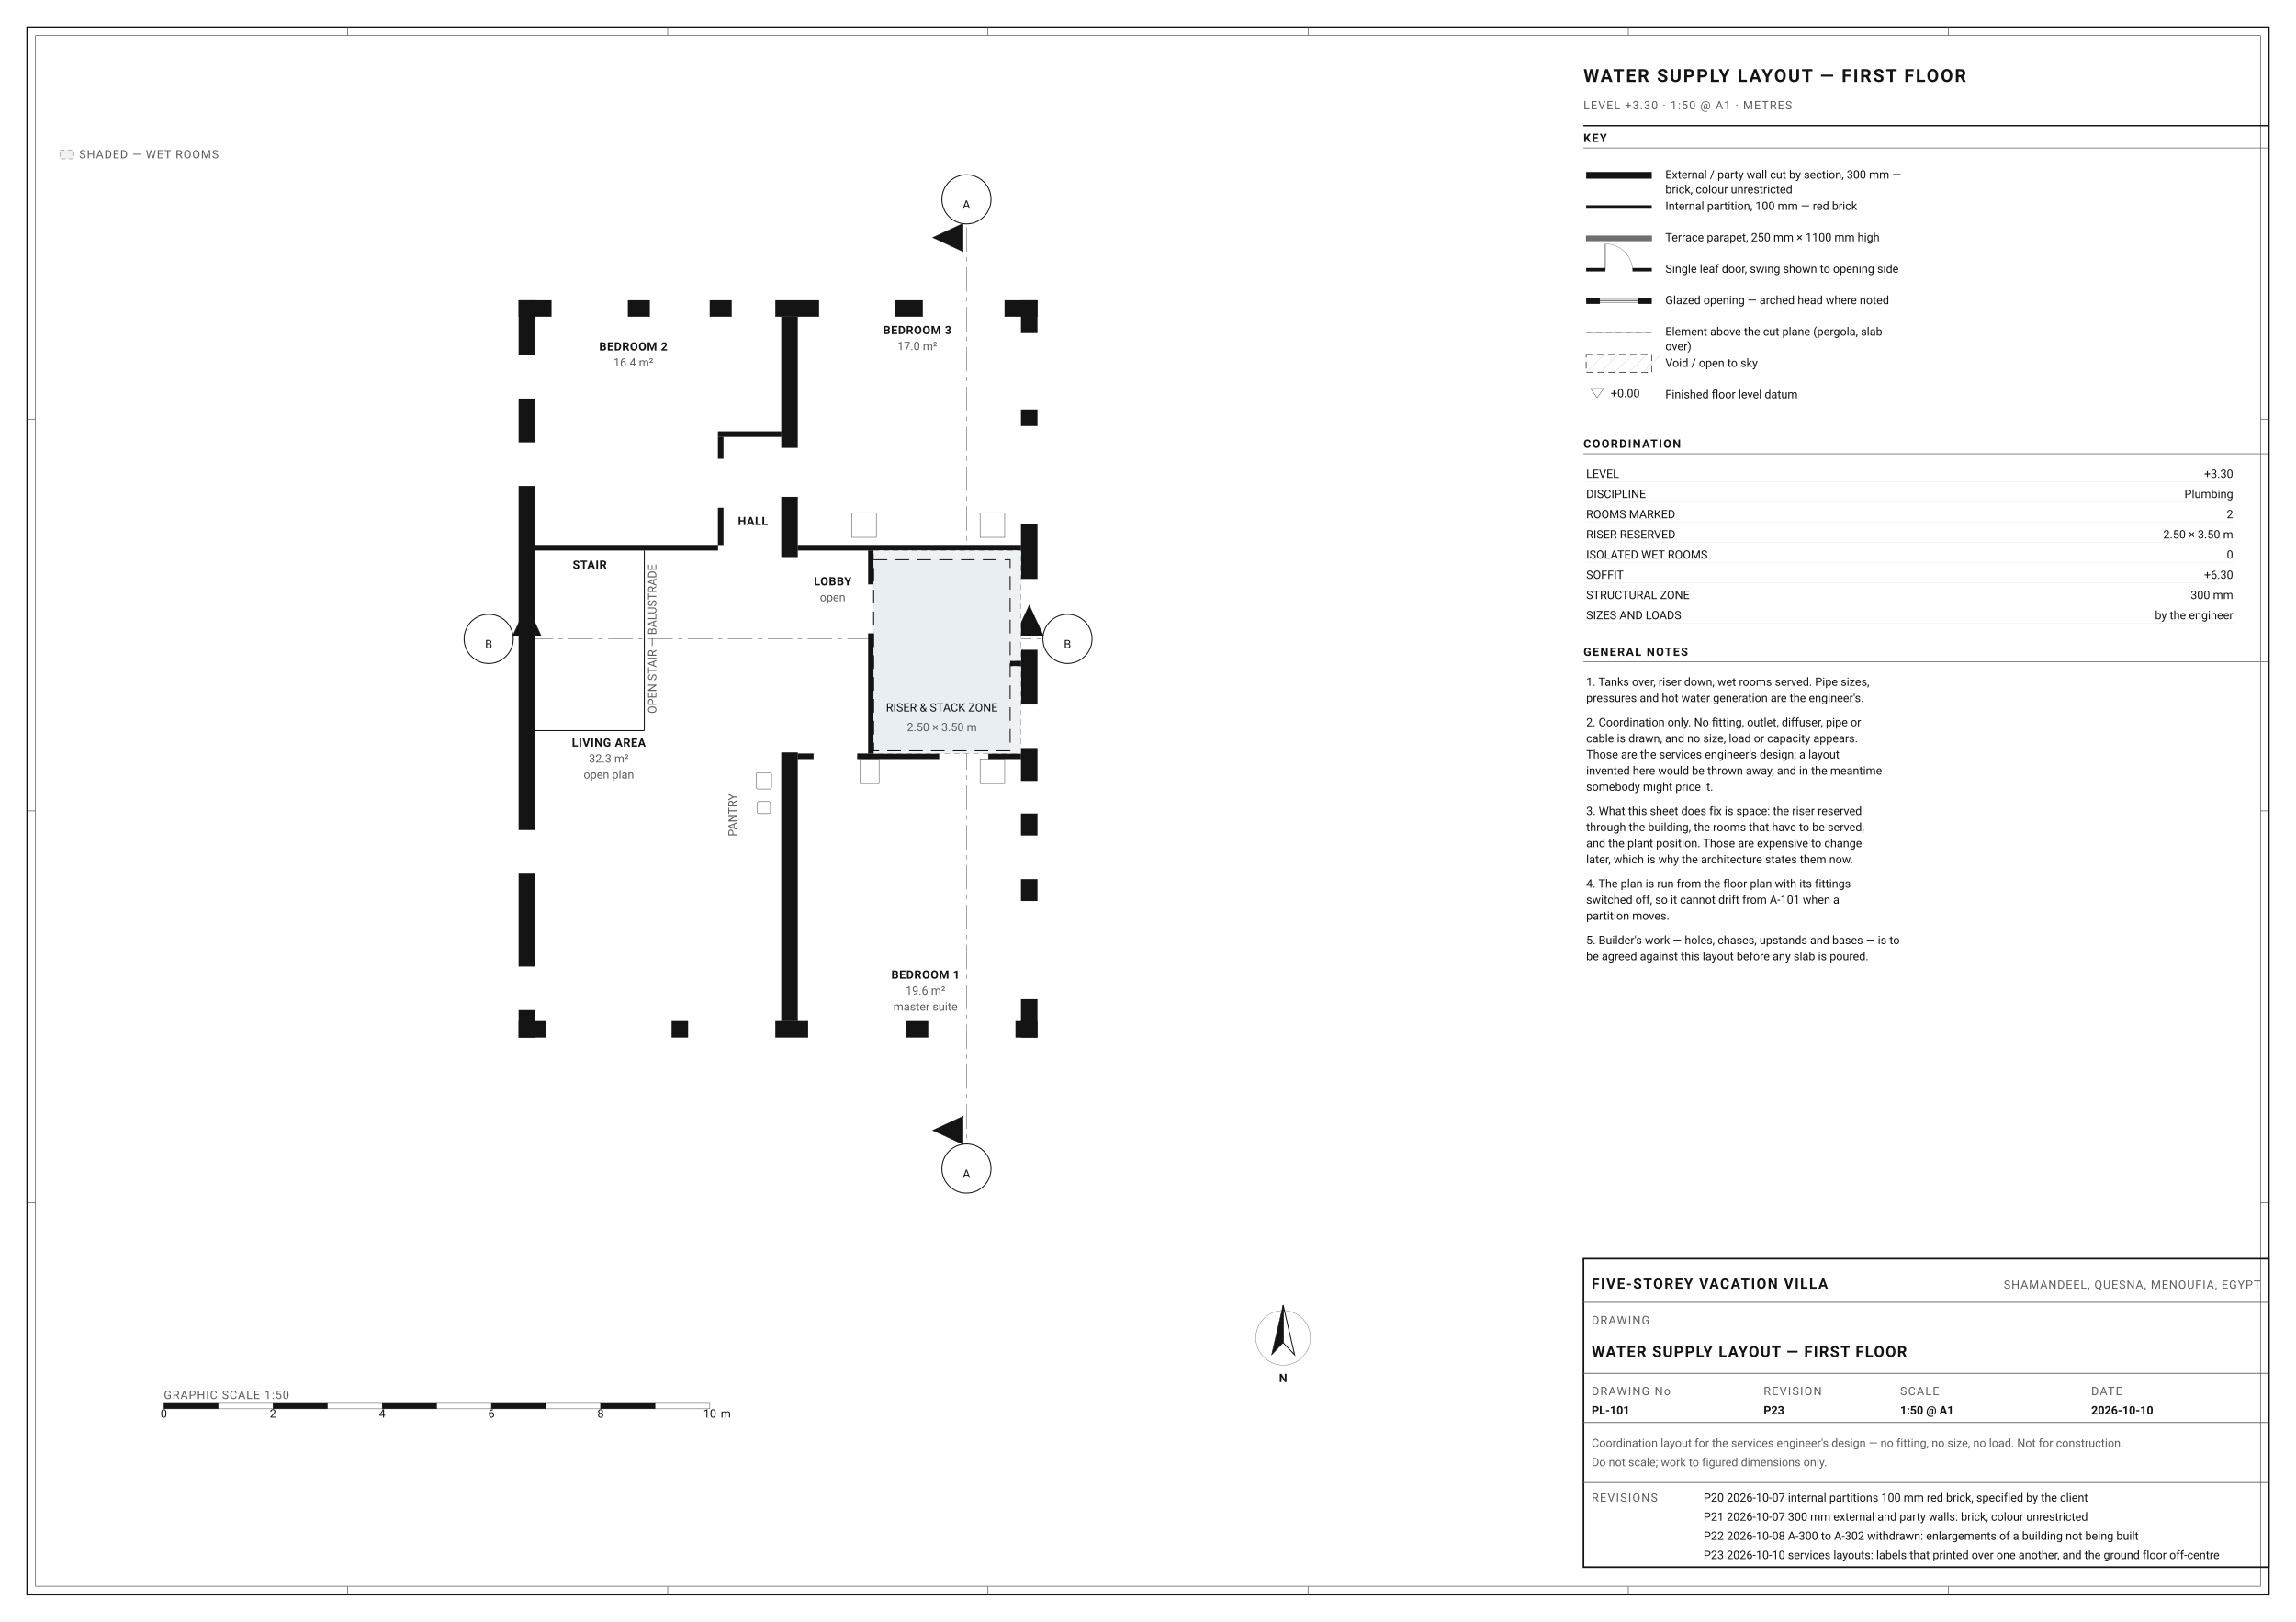
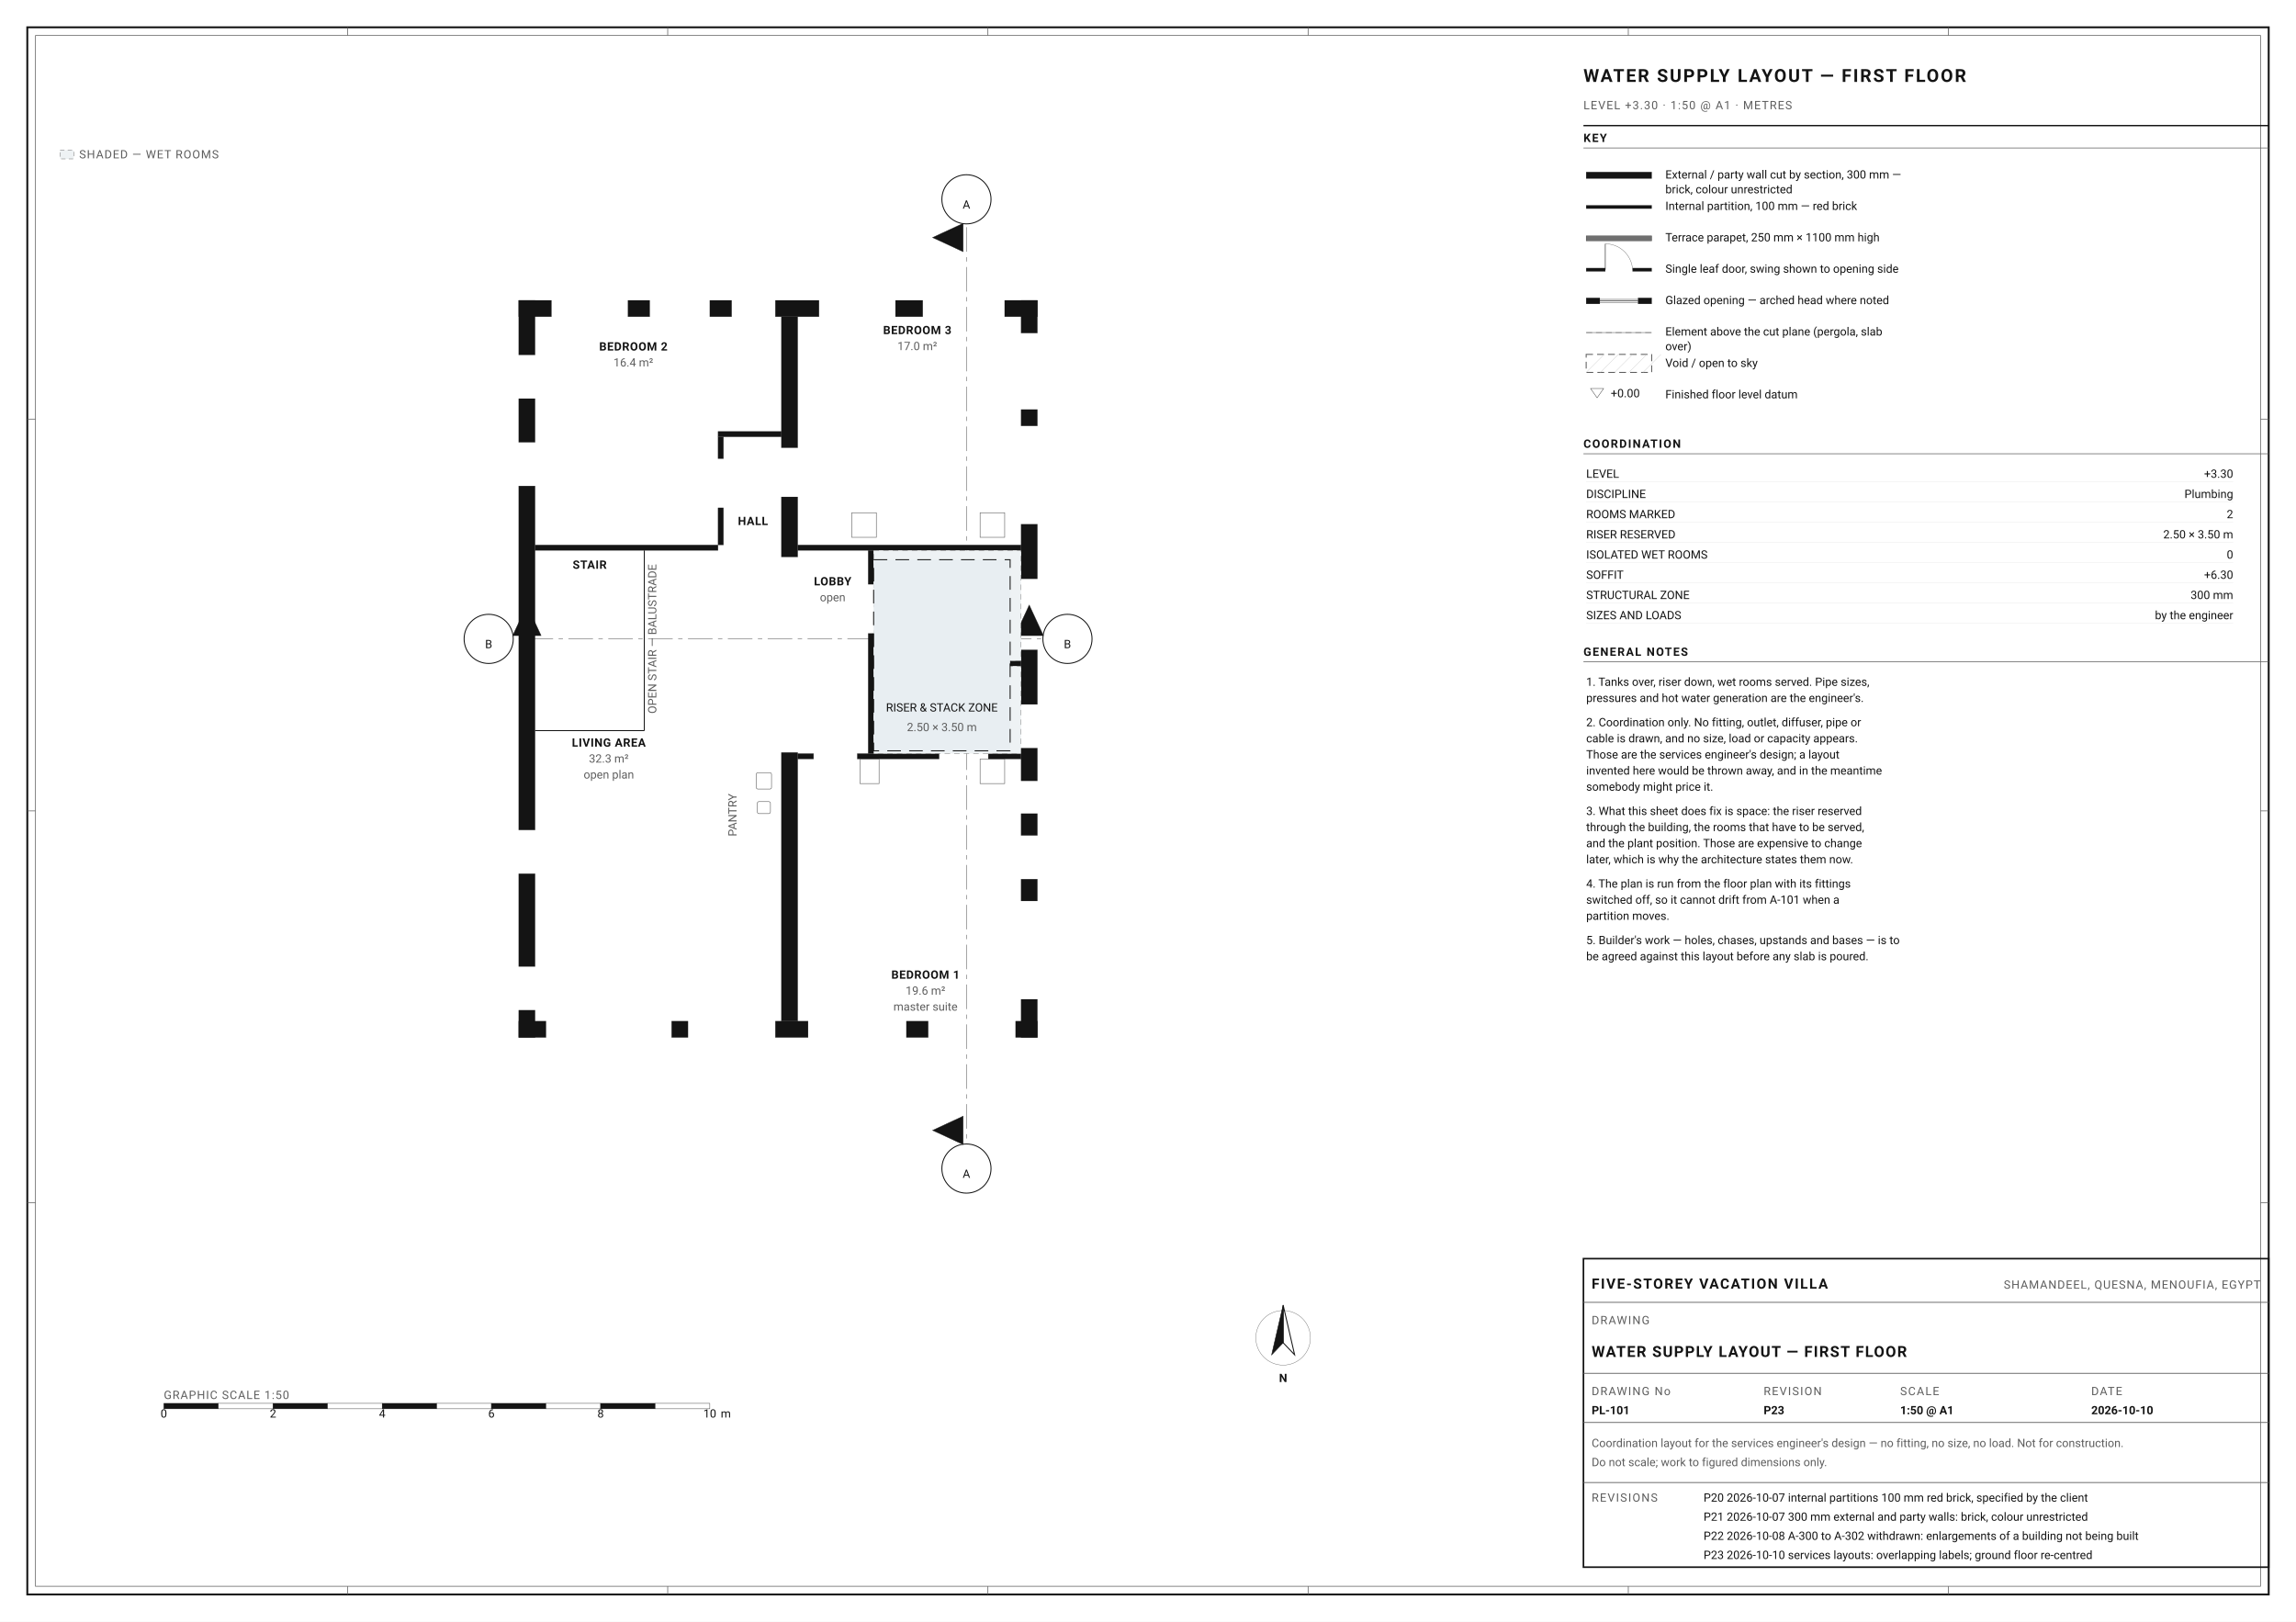
<svg xmlns="http://www.w3.org/2000/svg" width="841.0mm" height="594.0mm" viewBox="0 0 841.0 594.0">
  <rect width="841.0" height="594.0" fill="#ffffff" />
  <rect x="10.000" y="10.000" width="821.000" height="574.000" fill="none" stroke="#141414" stroke-width="0.7" />
  <rect x="13.000" y="13.000" width="815.000" height="568.000" fill="none" stroke="#5d5d5d" stroke-width="0.25" />
  <line x1="127.286" y1="10.000" x2="127.286" y2="13.000" stroke="#5d5d5d" stroke-width="0.25" stroke-linecap="butt" />
  <line x1="127.286" y1="581.000" x2="127.286" y2="584.000" stroke="#5d5d5d" stroke-width="0.25" stroke-linecap="butt" />
  <line x1="244.571" y1="10.000" x2="244.571" y2="13.000" stroke="#5d5d5d" stroke-width="0.25" stroke-linecap="butt" />
  <line x1="244.571" y1="581.000" x2="244.571" y2="584.000" stroke="#5d5d5d" stroke-width="0.25" stroke-linecap="butt" />
  <line x1="361.857" y1="10.000" x2="361.857" y2="13.000" stroke="#5d5d5d" stroke-width="0.25" stroke-linecap="butt" />
  <line x1="361.857" y1="581.000" x2="361.857" y2="584.000" stroke="#5d5d5d" stroke-width="0.25" stroke-linecap="butt" />
  <line x1="479.143" y1="10.000" x2="479.143" y2="13.000" stroke="#5d5d5d" stroke-width="0.25" stroke-linecap="butt" />
  <line x1="479.143" y1="581.000" x2="479.143" y2="584.000" stroke="#5d5d5d" stroke-width="0.25" stroke-linecap="butt" />
  <line x1="596.429" y1="10.000" x2="596.429" y2="13.000" stroke="#5d5d5d" stroke-width="0.25" stroke-linecap="butt" />
  <line x1="596.429" y1="581.000" x2="596.429" y2="584.000" stroke="#5d5d5d" stroke-width="0.25" stroke-linecap="butt" />
  <line x1="713.714" y1="10.000" x2="713.714" y2="13.000" stroke="#5d5d5d" stroke-width="0.25" stroke-linecap="butt" />
  <line x1="713.714" y1="581.000" x2="713.714" y2="584.000" stroke="#5d5d5d" stroke-width="0.25" stroke-linecap="butt" />
  <line x1="10.000" y1="153.500" x2="13.000" y2="153.500" stroke="#5d5d5d" stroke-width="0.25" stroke-linecap="butt" />
  <line x1="828.000" y1="153.500" x2="831.000" y2="153.500" stroke="#5d5d5d" stroke-width="0.25" stroke-linecap="butt" />
  <line x1="10.000" y1="297.000" x2="13.000" y2="297.000" stroke="#5d5d5d" stroke-width="0.25" stroke-linecap="butt" />
  <line x1="828.000" y1="297.000" x2="831.000" y2="297.000" stroke="#5d5d5d" stroke-width="0.25" stroke-linecap="butt" />
  <line x1="10.000" y1="440.500" x2="13.000" y2="440.500" stroke="#5d5d5d" stroke-width="0.25" stroke-linecap="butt" />
  <line x1="828.000" y1="440.500" x2="831.000" y2="440.500" stroke="#5d5d5d" stroke-width="0.25" stroke-linecap="butt" />
  <rect x="190.000" y="374.000" width="10.000" height="6.000" fill="#141414" stroke="#141414" stroke-width="0.05" />
  <rect x="246.000" y="374.000" width="6.000" height="6.000" fill="#141414" stroke="#141414" stroke-width="0.05" />
  <rect x="284.000" y="374.000" width="12.000" height="6.000" fill="#141414" stroke="#141414" stroke-width="0.05" />
  <rect x="332.000" y="374.000" width="8.000" height="6.000" fill="#141414" stroke="#141414" stroke-width="0.05" />
  <rect x="372.000" y="374.000" width="8.000" height="6.000" fill="#141414" stroke="#141414" stroke-width="0.05" />
  <rect x="190.000" y="370.000" width="6.000" height="10.000" fill="#141414" stroke="#141414" stroke-width="0.05" />
  <rect x="190.000" y="320.000" width="6.000" height="34.000" fill="#141414" stroke="#141414" stroke-width="0.05" />
  <rect x="190.000" y="178.000" width="6.000" height="126.000" fill="#141414" stroke="#141414" stroke-width="0.05" />
  <rect x="190.000" y="146.000" width="6.000" height="16.000" fill="#141414" stroke="#141414" stroke-width="0.05" />
  <rect x="190.000" y="110.000" width="6.000" height="20.000" fill="#141414" stroke="#141414" stroke-width="0.05" />
  <rect x="190.000" y="110.000" width="12.000" height="6.000" fill="#141414" stroke="#141414" stroke-width="0.05" />
  <rect x="230.000" y="110.000" width="8.000" height="6.000" fill="#141414" stroke="#141414" stroke-width="0.05" />
  <rect x="260.000" y="110.000" width="8.000" height="6.000" fill="#141414" stroke="#141414" stroke-width="0.05" />
  <rect x="284.000" y="110.000" width="16.000" height="6.000" fill="#141414" stroke="#141414" stroke-width="0.05" />
  <rect x="328.000" y="110.000" width="10.000" height="6.000" fill="#141414" stroke="#141414" stroke-width="0.05" />
  <rect x="368.000" y="110.000" width="12.000" height="6.000" fill="#141414" stroke="#141414" stroke-width="0.05" />
  <rect x="374.000" y="366.000" width="6.000" height="14.000" fill="#141414" stroke="#141414" stroke-width="0.05" />
  <rect x="374.000" y="322.000" width="6.000" height="8.000" fill="#141414" stroke="#141414" stroke-width="0.05" />
  <rect x="374.000" y="298.000" width="6.000" height="8.000" fill="#141414" stroke="#141414" stroke-width="0.05" />
  <rect x="374.000" y="274.000" width="6.000" height="12.000" fill="#141414" stroke="#141414" stroke-width="0.05" />
  <rect x="374.000" y="238.000" width="6.000" height="20.000" fill="#141414" stroke="#141414" stroke-width="0.05" />
  <rect x="374.000" y="192.000" width="6.000" height="20.000" fill="#141414" stroke="#141414" stroke-width="0.05" />
  <rect x="374.000" y="150.000" width="6.000" height="6.000" fill="#141414" stroke="#141414" stroke-width="0.05" />
  <rect x="374.000" y="110.000" width="6.000" height="12.000" fill="#141414" stroke="#141414" stroke-width="0.05" />
  <rect x="286.200" y="275.600" width="6.000" height="98.400" fill="#141414" stroke="#141414" stroke-width="0.05" />
  <rect x="286.200" y="182.000" width="6.000" height="22.000" fill="#141414" stroke="#141414" stroke-width="0.05" />
  <rect x="286.200" y="116.000" width="6.000" height="48.000" fill="#141414" stroke="#141414" stroke-width="0.05" />
  <rect x="292.200" y="276.000" width="5.800" height="2.000" fill="#141414" stroke="#141414" stroke-width="0.05" />
  <rect x="314.000" y="276.000" width="30.000" height="2.000" fill="#141414" stroke="#141414" stroke-width="0.05" />
  <rect x="362.000" y="276.000" width="12.000" height="2.000" fill="#141414" stroke="#141414" stroke-width="0.05" />
  <rect x="318.000" y="232.000" width="2.000" height="44.000" fill="#141414" stroke="#141414" stroke-width="0.05" />
  <rect x="318.000" y="201.600" width="2.000" height="12.400" fill="#141414" stroke="#141414" stroke-width="0.05" />
  <rect x="320.000" y="242.000" width="54.000" height="2.000" fill="#141414" stroke="#141414" stroke-width="0.05" />
  <rect x="292.200" y="199.600" width="81.800" height="2.000" fill="#141414" stroke="#141414" stroke-width="0.05" />
  <rect x="196.000" y="199.600" width="67.000" height="2.000" fill="#141414" stroke="#141414" stroke-width="0.05" />
  <rect x="263.000" y="186.000" width="2.000" height="13.600" fill="#141414" stroke="#141414" stroke-width="0.05" />
  <rect x="263.000" y="160.000" width="2.000" height="8.000" fill="#141414" stroke="#141414" stroke-width="0.05" />
  <rect x="263.000" y="158.000" width="23.200" height="2.000" fill="#141414" stroke="#141414" stroke-width="0.05" />
  <line x1="196.000" y1="267.600" x2="236.000" y2="267.600" stroke="#141414" stroke-width="0.35" stroke-linecap="butt" />
  <line x1="236.000" y1="267.600" x2="236.000" y2="201.600" stroke="#141414" stroke-width="0.35" stroke-linecap="butt" />
  <text x="240.400" y="234.000" font-family="ui-sans-serif,-apple-system,'Segoe UI',Roboto,'Helvetica Neue',Arial,sans-serif" font-size="4.233" fill="#5d5d5d" text-anchor="middle" font-weight="400" letter-spacing="0.0" style="" transform="rotate(-90 240.400 234.000)">OPEN STAIR — BALUSTRADE</text>
  <rect x="277.400" y="293.600" width="4.800" height="4.400" fill="none" stroke="#5d5d5d" stroke-width="0.2" rx="0.6" />
  <rect x="277.000" y="283.000" width="5.600" height="6.000" fill="none" stroke="#5d5d5d" stroke-width="0.2" rx="0.6" />
  <text x="269.800" y="298.500" font-family="ui-sans-serif,-apple-system,'Segoe UI',Roboto,'Helvetica Neue',Arial,sans-serif" font-size="4.233" fill="#5d5d5d" text-anchor="middle" font-weight="400" letter-spacing="0.0" style="" transform="rotate(-90 269.800 298.500)">PANTRY</text>
  <rect x="315.000" y="278.000" width="7.000" height="9.000" fill="none" stroke="#5d5d5d" stroke-width="0.2" />
  <rect x="359.000" y="278.000" width="9.000" height="9.000" fill="none" stroke="#5d5d5d" stroke-width="0.2" />
  <rect x="312.000" y="187.800" width="9.000" height="9.000" fill="none" stroke="#5d5d5d" stroke-width="0.2" />
  <rect x="359.000" y="187.800" width="9.000" height="9.000" fill="none" stroke="#5d5d5d" stroke-width="0.2" />
  <text x="223.000" y="273.470" font-family="ui-sans-serif,-apple-system,'Segoe UI',Roboto,'Helvetica Neue',Arial,sans-serif" font-size="4.233" fill="#141414" text-anchor="middle" font-weight="700" letter-spacing="0.18" style="">LIVING AREA</text>
  <text x="223.000" y="279.312" font-family="ui-sans-serif,-apple-system,'Segoe UI',Roboto,'Helvetica Neue',Arial,sans-serif" font-size="4.233" fill="#5d5d5d" text-anchor="middle" font-weight="400" letter-spacing="0.0" style="">32.3 m²</text>
  <text x="223.000" y="285.154" font-family="ui-sans-serif,-apple-system,'Segoe UI',Roboto,'Helvetica Neue',Arial,sans-serif" font-size="4.233" fill="#5d5d5d" text-anchor="middle" font-weight="400" letter-spacing="0.0" style="">open plan</text>
  <text x="216.000" y="208.312" font-family="ui-sans-serif,-apple-system,'Segoe UI',Roboto,'Helvetica Neue',Arial,sans-serif" font-size="4.233" fill="#141414" text-anchor="middle" font-weight="700" letter-spacing="0.18" style="">STAIR</text>
  <text x="339.000" y="358.470" font-family="ui-sans-serif,-apple-system,'Segoe UI',Roboto,'Helvetica Neue',Arial,sans-serif" font-size="4.233" fill="#141414" text-anchor="middle" font-weight="700" letter-spacing="0.18" style="">BEDROOM 1</text>
  <text x="339.000" y="364.312" font-family="ui-sans-serif,-apple-system,'Segoe UI',Roboto,'Helvetica Neue',Arial,sans-serif" font-size="4.233" fill="#5d5d5d" text-anchor="middle" font-weight="400" letter-spacing="0.0" style="">19.6 m²</text>
  <text x="339.000" y="370.154" font-family="ui-sans-serif,-apple-system,'Segoe UI',Roboto,'Helvetica Neue',Arial,sans-serif" font-size="4.233" fill="#5d5d5d" text-anchor="middle" font-weight="400" letter-spacing="0.0" style="">master suite</text>
  <text x="332.000" y="273.712" font-family="ui-sans-serif,-apple-system,'Segoe UI',Roboto,'Helvetica Neue',Arial,sans-serif" font-size="4.233" fill="#141414" text-anchor="middle" font-weight="700" letter-spacing="0.18" style="">ENSUITE 1</text>
  <text x="305.000" y="214.391" font-family="ui-sans-serif,-apple-system,'Segoe UI',Roboto,'Helvetica Neue',Arial,sans-serif" font-size="4.233" fill="#141414" text-anchor="middle" font-weight="700" letter-spacing="0.18" style="">LOBBY</text>
  <text x="305.000" y="220.233" font-family="ui-sans-serif,-apple-system,'Segoe UI',Roboto,'Helvetica Neue',Arial,sans-serif" font-size="4.233" fill="#5d5d5d" text-anchor="middle" font-weight="400" letter-spacing="0.0" style="">open</text>
  <text x="341.000" y="237.312" font-family="ui-sans-serif,-apple-system,'Segoe UI',Roboto,'Helvetica Neue',Arial,sans-serif" font-size="4.233" fill="#141414" text-anchor="middle" font-weight="700" letter-spacing="0.18" style="">SHARED BATH</text>
  <text x="232.000" y="128.391" font-family="ui-sans-serif,-apple-system,'Segoe UI',Roboto,'Helvetica Neue',Arial,sans-serif" font-size="4.233" fill="#141414" text-anchor="middle" font-weight="700" letter-spacing="0.18" style="">BEDROOM 2</text>
  <text x="232.000" y="134.233" font-family="ui-sans-serif,-apple-system,'Segoe UI',Roboto,'Helvetica Neue',Arial,sans-serif" font-size="4.233" fill="#5d5d5d" text-anchor="middle" font-weight="400" letter-spacing="0.0" style="">16.4 m²</text>
  <text x="275.800" y="192.312" font-family="ui-sans-serif,-apple-system,'Segoe UI',Roboto,'Helvetica Neue',Arial,sans-serif" font-size="4.233" fill="#141414" text-anchor="middle" font-weight="700" letter-spacing="0.18" style="">HALL</text>
  <text x="336.000" y="122.391" font-family="ui-sans-serif,-apple-system,'Segoe UI',Roboto,'Helvetica Neue',Arial,sans-serif" font-size="4.233" fill="#141414" text-anchor="middle" font-weight="700" letter-spacing="0.18" style="">BEDROOM 3</text>
  <text x="336.000" y="128.233" font-family="ui-sans-serif,-apple-system,'Segoe UI',Roboto,'Helvetica Neue',Arial,sans-serif" font-size="4.233" fill="#5d5d5d" text-anchor="middle" font-weight="400" letter-spacing="0.0" style="">17.0 m²</text>
  <line x1="354.000" y1="428.000" x2="354.000" y2="73.000" stroke="#141414" stroke-width="0.13" stroke-linecap="butt" stroke-dasharray="9 2 1.6 2" />
  <circle cx="354.000" cy="428.000" r="9.000" fill="#ffffff" stroke="#141414" stroke-width="0.35" />
  <text x="354.000" y="431.400" font-family="ui-sans-serif,-apple-system,'Segoe UI',Roboto,'Helvetica Neue',Arial,sans-serif" font-size="4.233" fill="#141414" text-anchor="middle" font-weight="400" letter-spacing="0.0" style="">A</text>
  <circle cx="354.000" cy="73.000" r="9.000" fill="#ffffff" stroke="#141414" stroke-width="0.35" />
  <text x="354.000" y="76.400" font-family="ui-sans-serif,-apple-system,'Segoe UI',Roboto,'Helvetica Neue',Arial,sans-serif" font-size="4.233" fill="#141414" text-anchor="middle" font-weight="400" letter-spacing="0.0" style="">A</text>
  <polygon points="341.600,414.000 352.800,408.800 352.800,419.200" fill="#141414" stroke="#141414" stroke-width="0.13" />
  <polygon points="341.600,87.000 352.800,81.800 352.800,92.200" fill="#141414" stroke="#141414" stroke-width="0.13" />
  <line x1="179.000" y1="234.000" x2="391.000" y2="234.000" stroke="#141414" stroke-width="0.13" stroke-linecap="butt" stroke-dasharray="9 2 1.6 2" />
  <circle cx="179.000" cy="234.000" r="9.000" fill="#ffffff" stroke="#141414" stroke-width="0.35" />
  <text x="179.000" y="237.400" font-family="ui-sans-serif,-apple-system,'Segoe UI',Roboto,'Helvetica Neue',Arial,sans-serif" font-size="4.233" fill="#141414" text-anchor="middle" font-weight="400" letter-spacing="0.0" style="">B</text>
  <circle cx="391.000" cy="234.000" r="9.000" fill="#ffffff" stroke="#141414" stroke-width="0.35" />
  <text x="391.000" y="237.400" font-family="ui-sans-serif,-apple-system,'Segoe UI',Roboto,'Helvetica Neue',Arial,sans-serif" font-size="4.233" fill="#141414" text-anchor="middle" font-weight="400" letter-spacing="0.0" style="">B</text>
  <polygon points="193.000,221.600 198.200,232.800 187.800,232.800" fill="#141414" stroke="#141414" stroke-width="0.13" />
  <polygon points="377.000,221.600 382.200,232.800 371.800,232.800" fill="#141414" stroke="#141414" stroke-width="0.13" />
  <rect x="320.000" y="244.000" width="54.000" height="32.000" fill="#eef2f4" stroke="#5d5d5d" stroke-width="0.13" stroke-dasharray="2 1.5" />
  <rect x="320.000" y="201.600" width="54.000" height="40.400" fill="#eef2f4" stroke="#5d5d5d" stroke-width="0.13" stroke-dasharray="2 1.5" />
  <rect x="22.000" y="55.000" width="5.000" height="3.200" fill="#eef2f4" stroke="#5d5d5d" stroke-width="0.15" stroke-dasharray="1.6 1.2" />
  <text x="29.000" y="58.000" font-family="ui-sans-serif,-apple-system,'Segoe UI',Roboto,'Helvetica Neue',Arial,sans-serif" font-size="4.233" fill="#5d5d5d" text-anchor="start" font-weight="400" letter-spacing="0.3" style="">SHADED — WET ROOMS</text>
  <rect x="320.000" y="205.000" width="50.000" height="70.000" fill="#e8eef2" stroke="#141414" stroke-width="0.35" stroke-dasharray="5 3" />
  <text x="345.000" y="260.600" font-family="ui-sans-serif,-apple-system,'Segoe UI',Roboto,'Helvetica Neue',Arial,sans-serif" font-size="4.233" fill="#141414" text-anchor="middle" font-weight="400" letter-spacing="0.0" style="">RISER &amp; STACK ZONE</text>
  <text x="345.000" y="267.800" font-family="ui-sans-serif,-apple-system,'Segoe UI',Roboto,'Helvetica Neue',Arial,sans-serif" font-size="4.233" fill="#5d5d5d" text-anchor="middle" font-weight="400" letter-spacing="0.0" style="">2.50 × 3.50 m</text>
  <text x="580.000" y="30.000" font-family="ui-sans-serif,-apple-system,'Segoe UI',Roboto,'Helvetica Neue',Arial,sans-serif" font-size="6.6" fill="#141414" text-anchor="start" font-weight="700" letter-spacing="0.6" style="">WATER SUPPLY LAYOUT — FIRST FLOOR</text>
  <text x="580.000" y="40.000" font-family="ui-sans-serif,-apple-system,'Segoe UI',Roboto,'Helvetica Neue',Arial,sans-serif" font-size="4.233" fill="#5d5d5d" text-anchor="start" font-weight="400" letter-spacing="0.35" style="">LEVEL +3.30   ·   1:50 @ A1   ·   METRES</text>
  <line x1="580.000" y1="46.000" x2="831.000" y2="46.000" stroke="#141414" stroke-width="0.5" stroke-linecap="butt" />
  <text x="580.000" y="52.000" font-family="ui-sans-serif,-apple-system,'Segoe UI',Roboto,'Helvetica Neue',Arial,sans-serif" font-size="4.233" fill="#141414" text-anchor="start" font-weight="700" letter-spacing="0.45" style="">KEY</text>
  <line x1="580.000" y1="54.200" x2="831.000" y2="54.200" stroke="#5d5d5d" stroke-width="0.25" stroke-linecap="butt" />
  <rect x="581.000" y="63.000" width="24.000" height="2.400" fill="#141414" stroke="#141414" stroke-width="0.05" />
  <text x="610.000" y="65.400" font-family="ui-sans-serif,-apple-system,'Segoe UI',Roboto,'Helvetica Neue',Arial,sans-serif" font-size="4.233" fill="#141414" text-anchor="start" font-weight="400" letter-spacing="0.0" style="">External / party wall cut by section, 300 mm —</text>
  <text x="610.000" y="70.800" font-family="ui-sans-serif,-apple-system,'Segoe UI',Roboto,'Helvetica Neue',Arial,sans-serif" font-size="4.233" fill="#141414" text-anchor="start" font-weight="400" letter-spacing="0.0" style="">brick, colour unrestricted</text>
  <rect x="581.000" y="75.200" width="24.000" height="1.200" fill="#141414" stroke="#141414" stroke-width="0.05" />
  <text x="610.000" y="76.900" font-family="ui-sans-serif,-apple-system,'Segoe UI',Roboto,'Helvetica Neue',Arial,sans-serif" font-size="4.233" fill="#141414" text-anchor="start" font-weight="400" letter-spacing="0.0" style="">Internal partition, 100 mm — red brick</text>
  <rect x="581.000" y="86.400" width="24.000" height="1.800" fill="#6f6f6f" stroke="#141414" stroke-width="0.1" />
  <text x="610.000" y="88.400" font-family="ui-sans-serif,-apple-system,'Segoe UI',Roboto,'Helvetica Neue',Arial,sans-serif" font-size="4.233" fill="#141414" text-anchor="start" font-weight="400" letter-spacing="0.0" style="">Terrace parapet, 250 mm × 1100 mm high</text>
  <rect x="581.000" y="98.200" width="7.000" height="1.200" fill="#141414" stroke="#141414" stroke-width="0.05" />
  <rect x="598.000" y="98.200" width="7.000" height="1.200" fill="#141414" stroke="#141414" stroke-width="0.05" />
  <line x1="588.000" y1="98.800" x2="588.000" y2="89.300" stroke="#141414" stroke-width="0.2" stroke-linecap="butt" />
  <path d="M 588.0 89.3 A 10 10 0 0 1 598.0 98.8" fill="none" stroke="#5d5d5d" stroke-width="0.13" />
  <text x="610.000" y="99.900" font-family="ui-sans-serif,-apple-system,'Segoe UI',Roboto,'Helvetica Neue',Arial,sans-serif" font-size="4.233" fill="#141414" text-anchor="start" font-weight="400" letter-spacing="0.0" style="">Single leaf door, swing shown to opening side</text>
  <rect x="581.000" y="109.100" width="5.000" height="2.200" fill="#141414" stroke="#141414" stroke-width="0.05" />
  <rect x="600.000" y="109.100" width="5.000" height="2.200" fill="#141414" stroke="#141414" stroke-width="0.05" />
  <line x1="586.000" y1="109.650" x2="600.000" y2="109.650" stroke="#5d5d5d" stroke-width="0.2" stroke-linecap="butt" />
  <line x1="586.000" y1="110.200" x2="600.000" y2="110.200" stroke="#141414" stroke-width="0.2" stroke-linecap="butt" />
  <line x1="586.000" y1="110.750" x2="600.000" y2="110.750" stroke="#5d5d5d" stroke-width="0.2" stroke-linecap="butt" />
  <text x="610.000" y="111.400" font-family="ui-sans-serif,-apple-system,'Segoe UI',Roboto,'Helvetica Neue',Arial,sans-serif" font-size="4.233" fill="#141414" text-anchor="start" font-weight="400" letter-spacing="0.0" style="">Glazed opening — arched head where noted</text>
  <line x1="581.000" y1="121.800" x2="605.000" y2="121.800" stroke="#5d5d5d" stroke-width="0.18" stroke-linecap="butt" />
  <line x1="581.0" y1="121.8" x2="605.0" y2="121.8" stroke="#5d5d5d" stroke-width="0.18" stroke-dasharray="2.2 1.4" />
  <text x="610.000" y="122.900" font-family="ui-sans-serif,-apple-system,'Segoe UI',Roboto,'Helvetica Neue',Arial,sans-serif" font-size="4.233" fill="#141414" text-anchor="start" font-weight="400" letter-spacing="0.0" style="">Element above the cut plane (pergola, slab</text>
  <text x="610.000" y="128.300" font-family="ui-sans-serif,-apple-system,'Segoe UI',Roboto,'Helvetica Neue',Arial,sans-serif" font-size="4.233" fill="#141414" text-anchor="start" font-weight="400" letter-spacing="0.0" style="">over)</text>
  <rect x="581.000" y="129.800" width="24.000" height="6.600" fill="none" stroke="#5d5d5d" stroke-width="0.35" stroke-dasharray="2.5 1.5" />
  <line x1="581.000" y1="136.400" x2="587.600" y2="129.800" stroke="#c9c9c9" stroke-width="0.13" stroke-linecap="butt" />
  <line x1="586.200" y1="136.400" x2="592.800" y2="129.800" stroke="#c9c9c9" stroke-width="0.13" stroke-linecap="butt" />
  <line x1="591.400" y1="136.400" x2="598.000" y2="129.800" stroke="#c9c9c9" stroke-width="0.13" stroke-linecap="butt" />
  <line x1="596.600" y1="136.400" x2="603.200" y2="129.800" stroke="#c9c9c9" stroke-width="0.13" stroke-linecap="butt" />
  <line x1="601.800" y1="136.400" x2="608.400" y2="129.800" stroke="#c9c9c9" stroke-width="0.13" stroke-linecap="butt" />
  <text x="610.000" y="134.400" font-family="ui-sans-serif,-apple-system,'Segoe UI',Roboto,'Helvetica Neue',Arial,sans-serif" font-size="4.233" fill="#141414" text-anchor="start" font-weight="400" letter-spacing="0.0" style="">Void / open to sky</text>
  <polygon points="585.0,145.7 582.6,142.3 587.4,142.3" fill="none" stroke="#141414" stroke-width="0.13" />
  <text x="590.000" y="145.500" font-family="ui-sans-serif,-apple-system,'Segoe UI',Roboto,'Helvetica Neue',Arial,sans-serif" font-size="4.233" fill="#141414" text-anchor="start" font-weight="400" letter-spacing="0.0" style="">+0.00</text>
  <text x="610.000" y="145.900" font-family="ui-sans-serif,-apple-system,'Segoe UI',Roboto,'Helvetica Neue',Arial,sans-serif" font-size="4.233" fill="#141414" text-anchor="start" font-weight="400" letter-spacing="0.0" style="">Finished floor level datum</text>
  <text x="580.000" y="164.000" font-family="ui-sans-serif,-apple-system,'Segoe UI',Roboto,'Helvetica Neue',Arial,sans-serif" font-size="4.233" fill="#141414" text-anchor="start" font-weight="700" letter-spacing="0.45" style="">COORDINATION</text>
  <line x1="580.000" y1="166.200" x2="831.000" y2="166.200" stroke="#5d5d5d" stroke-width="0.25" stroke-linecap="butt" />
  <text x="581.000" y="175.000" font-family="ui-sans-serif,-apple-system,'Segoe UI',Roboto,'Helvetica Neue',Arial,sans-serif" font-size="4.233" fill="#141414" text-anchor="start" font-weight="400" letter-spacing="0.0" style="">LEVEL</text>
  <text x="818.000" y="175.000" font-family="ui-sans-serif,-apple-system,'Segoe UI',Roboto,'Helvetica Neue',Arial,sans-serif" font-size="4.233" fill="#141414" text-anchor="end" font-weight="400" letter-spacing="0.0" style="">+3.30</text>
  <line x1="581.000" y1="176.400" x2="818.000" y2="176.400" stroke="#e2e2e2" stroke-width="0.12" stroke-linecap="butt" />
  <text x="581.000" y="182.400" font-family="ui-sans-serif,-apple-system,'Segoe UI',Roboto,'Helvetica Neue',Arial,sans-serif" font-size="4.233" fill="#141414" text-anchor="start" font-weight="400" letter-spacing="0.0" style="">DISCIPLINE</text>
  <text x="818.000" y="182.400" font-family="ui-sans-serif,-apple-system,'Segoe UI',Roboto,'Helvetica Neue',Arial,sans-serif" font-size="4.233" fill="#141414" text-anchor="end" font-weight="400" letter-spacing="0.0" style="">Plumbing</text>
  <line x1="581.000" y1="183.800" x2="818.000" y2="183.800" stroke="#e2e2e2" stroke-width="0.12" stroke-linecap="butt" />
  <text x="581.000" y="189.800" font-family="ui-sans-serif,-apple-system,'Segoe UI',Roboto,'Helvetica Neue',Arial,sans-serif" font-size="4.233" fill="#141414" text-anchor="start" font-weight="400" letter-spacing="0.0" style="">ROOMS MARKED</text>
  <text x="818.000" y="189.800" font-family="ui-sans-serif,-apple-system,'Segoe UI',Roboto,'Helvetica Neue',Arial,sans-serif" font-size="4.233" fill="#141414" text-anchor="end" font-weight="400" letter-spacing="0.0" style="">2</text>
  <line x1="581.000" y1="191.200" x2="818.000" y2="191.200" stroke="#e2e2e2" stroke-width="0.12" stroke-linecap="butt" />
  <text x="581.000" y="197.200" font-family="ui-sans-serif,-apple-system,'Segoe UI',Roboto,'Helvetica Neue',Arial,sans-serif" font-size="4.233" fill="#141414" text-anchor="start" font-weight="400" letter-spacing="0.0" style="">RISER RESERVED</text>
  <text x="818.000" y="197.200" font-family="ui-sans-serif,-apple-system,'Segoe UI',Roboto,'Helvetica Neue',Arial,sans-serif" font-size="4.233" fill="#141414" text-anchor="end" font-weight="400" letter-spacing="0.0" style="">2.50 × 3.50 m</text>
  <line x1="581.000" y1="198.600" x2="818.000" y2="198.600" stroke="#e2e2e2" stroke-width="0.12" stroke-linecap="butt" />
  <text x="581.000" y="204.600" font-family="ui-sans-serif,-apple-system,'Segoe UI',Roboto,'Helvetica Neue',Arial,sans-serif" font-size="4.233" fill="#141414" text-anchor="start" font-weight="400" letter-spacing="0.0" style="">ISOLATED WET ROOMS</text>
  <text x="818.000" y="204.600" font-family="ui-sans-serif,-apple-system,'Segoe UI',Roboto,'Helvetica Neue',Arial,sans-serif" font-size="4.233" fill="#141414" text-anchor="end" font-weight="400" letter-spacing="0.0" style="">0</text>
  <line x1="581.000" y1="206.000" x2="818.000" y2="206.000" stroke="#e2e2e2" stroke-width="0.12" stroke-linecap="butt" />
  <text x="581.000" y="212.000" font-family="ui-sans-serif,-apple-system,'Segoe UI',Roboto,'Helvetica Neue',Arial,sans-serif" font-size="4.233" fill="#141414" text-anchor="start" font-weight="400" letter-spacing="0.0" style="">SOFFIT</text>
  <text x="818.000" y="212.000" font-family="ui-sans-serif,-apple-system,'Segoe UI',Roboto,'Helvetica Neue',Arial,sans-serif" font-size="4.233" fill="#141414" text-anchor="end" font-weight="400" letter-spacing="0.0" style="">+6.30</text>
  <line x1="581.000" y1="213.400" x2="818.000" y2="213.400" stroke="#e2e2e2" stroke-width="0.12" stroke-linecap="butt" />
  <text x="581.000" y="219.400" font-family="ui-sans-serif,-apple-system,'Segoe UI',Roboto,'Helvetica Neue',Arial,sans-serif" font-size="4.233" fill="#141414" text-anchor="start" font-weight="400" letter-spacing="0.0" style="">STRUCTURAL ZONE</text>
  <text x="818.000" y="219.400" font-family="ui-sans-serif,-apple-system,'Segoe UI',Roboto,'Helvetica Neue',Arial,sans-serif" font-size="4.233" fill="#141414" text-anchor="end" font-weight="400" letter-spacing="0.0" style="">300 mm</text>
  <line x1="581.000" y1="220.800" x2="818.000" y2="220.800" stroke="#e2e2e2" stroke-width="0.12" stroke-linecap="butt" />
  <text x="581.000" y="226.800" font-family="ui-sans-serif,-apple-system,'Segoe UI',Roboto,'Helvetica Neue',Arial,sans-serif" font-size="4.233" fill="#141414" text-anchor="start" font-weight="400" letter-spacing="0.0" style="">SIZES AND LOADS</text>
  <text x="818.000" y="226.800" font-family="ui-sans-serif,-apple-system,'Segoe UI',Roboto,'Helvetica Neue',Arial,sans-serif" font-size="4.233" fill="#141414" text-anchor="end" font-weight="400" letter-spacing="0.0" style="">by the engineer</text>
  <line x1="581.000" y1="228.200" x2="818.000" y2="228.200" stroke="#e2e2e2" stroke-width="0.12" stroke-linecap="butt" />
  <text x="580.000" y="240.200" font-family="ui-sans-serif,-apple-system,'Segoe UI',Roboto,'Helvetica Neue',Arial,sans-serif" font-size="4.233" fill="#141414" text-anchor="start" font-weight="700" letter-spacing="0.45" style="">GENERAL NOTES</text>
  <line x1="580.000" y1="242.400" x2="831.000" y2="242.400" stroke="#5d5d5d" stroke-width="0.25" stroke-linecap="butt" />
  <text x="581.000" y="251.200" font-family="ui-sans-serif,-apple-system,'Segoe UI',Roboto,'Helvetica Neue',Arial,sans-serif" font-size="4.233" fill="#141414" text-anchor="start" font-weight="400" letter-spacing="0.0" style="">1.  Tanks over, riser down, wet rooms served. Pipe sizes,</text>
  <text x="581.000" y="257.100" font-family="ui-sans-serif,-apple-system,'Segoe UI',Roboto,'Helvetica Neue',Arial,sans-serif" font-size="4.233" fill="#141414" text-anchor="start" font-weight="400" letter-spacing="0.0" style="">     pressures and hot water generation are the engineer's.</text>
  <text x="581.000" y="266.000" font-family="ui-sans-serif,-apple-system,'Segoe UI',Roboto,'Helvetica Neue',Arial,sans-serif" font-size="4.233" fill="#141414" text-anchor="start" font-weight="400" letter-spacing="0.0" style="">2.  Coordination only. No fitting, outlet, diffuser, pipe or</text>
  <text x="581.000" y="271.900" font-family="ui-sans-serif,-apple-system,'Segoe UI',Roboto,'Helvetica Neue',Arial,sans-serif" font-size="4.233" fill="#141414" text-anchor="start" font-weight="400" letter-spacing="0.0" style="">     cable is drawn, and no size, load or capacity appears.</text>
  <text x="581.000" y="277.800" font-family="ui-sans-serif,-apple-system,'Segoe UI',Roboto,'Helvetica Neue',Arial,sans-serif" font-size="4.233" fill="#141414" text-anchor="start" font-weight="400" letter-spacing="0.0" style="">     Those are the services engineer's design; a layout</text>
  <text x="581.000" y="283.700" font-family="ui-sans-serif,-apple-system,'Segoe UI',Roboto,'Helvetica Neue',Arial,sans-serif" font-size="4.233" fill="#141414" text-anchor="start" font-weight="400" letter-spacing="0.0" style="">     invented here would be thrown away, and in the meantime</text>
  <text x="581.000" y="289.600" font-family="ui-sans-serif,-apple-system,'Segoe UI',Roboto,'Helvetica Neue',Arial,sans-serif" font-size="4.233" fill="#141414" text-anchor="start" font-weight="400" letter-spacing="0.0" style="">     somebody might price it.</text>
  <text x="581.000" y="298.500" font-family="ui-sans-serif,-apple-system,'Segoe UI',Roboto,'Helvetica Neue',Arial,sans-serif" font-size="4.233" fill="#141414" text-anchor="start" font-weight="400" letter-spacing="0.0" style="">3.  What this sheet does fix is space: the riser reserved</text>
  <text x="581.000" y="304.400" font-family="ui-sans-serif,-apple-system,'Segoe UI',Roboto,'Helvetica Neue',Arial,sans-serif" font-size="4.233" fill="#141414" text-anchor="start" font-weight="400" letter-spacing="0.0" style="">     through the building, the rooms that have to be served,</text>
  <text x="581.000" y="310.300" font-family="ui-sans-serif,-apple-system,'Segoe UI',Roboto,'Helvetica Neue',Arial,sans-serif" font-size="4.233" fill="#141414" text-anchor="start" font-weight="400" letter-spacing="0.0" style="">     and the plant position. Those are expensive to change</text>
  <text x="581.000" y="316.200" font-family="ui-sans-serif,-apple-system,'Segoe UI',Roboto,'Helvetica Neue',Arial,sans-serif" font-size="4.233" fill="#141414" text-anchor="start" font-weight="400" letter-spacing="0.0" style="">     later, which is why the architecture states them now.</text>
  <text x="581.000" y="325.100" font-family="ui-sans-serif,-apple-system,'Segoe UI',Roboto,'Helvetica Neue',Arial,sans-serif" font-size="4.233" fill="#141414" text-anchor="start" font-weight="400" letter-spacing="0.0" style="">4.  The plan is run from the floor plan with its fittings</text>
  <text x="581.000" y="331.000" font-family="ui-sans-serif,-apple-system,'Segoe UI',Roboto,'Helvetica Neue',Arial,sans-serif" font-size="4.233" fill="#141414" text-anchor="start" font-weight="400" letter-spacing="0.0" style="">     switched off, so it cannot drift from A-101 when a</text>
  <text x="581.000" y="336.900" font-family="ui-sans-serif,-apple-system,'Segoe UI',Roboto,'Helvetica Neue',Arial,sans-serif" font-size="4.233" fill="#141414" text-anchor="start" font-weight="400" letter-spacing="0.0" style="">     partition moves.</text>
  <text x="581.000" y="345.800" font-family="ui-sans-serif,-apple-system,'Segoe UI',Roboto,'Helvetica Neue',Arial,sans-serif" font-size="4.233" fill="#141414" text-anchor="start" font-weight="400" letter-spacing="0.0" style="">5.  Builder's work — holes, chases, upstands and bases — is to</text>
  <text x="581.000" y="351.700" font-family="ui-sans-serif,-apple-system,'Segoe UI',Roboto,'Helvetica Neue',Arial,sans-serif" font-size="4.233" fill="#141414" text-anchor="start" font-weight="400" letter-spacing="0.0" style="">     be agreed against this layout before any slab is poured.</text>
  <circle cx="470.0" cy="490.0" r="10.0" fill="none" stroke="#5d5d5d" stroke-width="0.13" />
  <polygon points="470.0,478.0 465.8,496.2 470.0,491.8 " fill="#141414" stroke="#141414" stroke-width="0.2" />
  <polygon points="470.0,478.0 474.2,496.2 470.0,491.8 " fill="none" stroke="#141414" stroke-width="0.35" />
  <text x="470.000" y="506.200" font-family="ui-sans-serif,-apple-system,'Segoe UI',Roboto,'Helvetica Neue',Arial,sans-serif" font-size="4.233" fill="#141414" text-anchor="middle" font-weight="700" letter-spacing="0.0" style="">N</text>
  <rect x="60.000" y="514.000" width="20.000" height="2.000" fill="#141414" stroke="#141414" stroke-width="0.13" />
  <rect x="80.000" y="514.000" width="20.000" height="2.000" fill="#ffffff" stroke="#141414" stroke-width="0.13" />
  <rect x="100.000" y="514.000" width="20.000" height="2.000" fill="#141414" stroke="#141414" stroke-width="0.13" />
  <rect x="120.000" y="514.000" width="20.000" height="2.000" fill="#ffffff" stroke="#141414" stroke-width="0.13" />
  <rect x="140.000" y="514.000" width="20.000" height="2.000" fill="#141414" stroke="#141414" stroke-width="0.13" />
  <rect x="160.000" y="514.000" width="20.000" height="2.000" fill="#ffffff" stroke="#141414" stroke-width="0.13" />
  <rect x="180.000" y="514.000" width="20.000" height="2.000" fill="#141414" stroke="#141414" stroke-width="0.13" />
  <rect x="200.000" y="514.000" width="20.000" height="2.000" fill="#ffffff" stroke="#141414" stroke-width="0.13" />
  <rect x="220.000" y="514.000" width="20.000" height="2.000" fill="#141414" stroke="#141414" stroke-width="0.13" />
  <rect x="240.000" y="514.000" width="20.000" height="2.000" fill="#ffffff" stroke="#141414" stroke-width="0.13" />
  <text x="60.000" y="519.200" font-family="ui-sans-serif,-apple-system,'Segoe UI',Roboto,'Helvetica Neue',Arial,sans-serif" font-size="4.233" fill="#141414" text-anchor="middle" font-weight="400" letter-spacing="0.0" style="">0</text>
  <text x="100.000" y="519.200" font-family="ui-sans-serif,-apple-system,'Segoe UI',Roboto,'Helvetica Neue',Arial,sans-serif" font-size="4.233" fill="#141414" text-anchor="middle" font-weight="400" letter-spacing="0.0" style="">2</text>
  <text x="140.000" y="519.200" font-family="ui-sans-serif,-apple-system,'Segoe UI',Roboto,'Helvetica Neue',Arial,sans-serif" font-size="4.233" fill="#141414" text-anchor="middle" font-weight="400" letter-spacing="0.0" style="">4</text>
  <text x="180.000" y="519.200" font-family="ui-sans-serif,-apple-system,'Segoe UI',Roboto,'Helvetica Neue',Arial,sans-serif" font-size="4.233" fill="#141414" text-anchor="middle" font-weight="400" letter-spacing="0.0" style="">6</text>
  <text x="220.000" y="519.200" font-family="ui-sans-serif,-apple-system,'Segoe UI',Roboto,'Helvetica Neue',Arial,sans-serif" font-size="4.233" fill="#141414" text-anchor="middle" font-weight="400" letter-spacing="0.0" style="">8</text>
  <text x="260.000" y="519.200" font-family="ui-sans-serif,-apple-system,'Segoe UI',Roboto,'Helvetica Neue',Arial,sans-serif" font-size="4.233" fill="#141414" text-anchor="middle" font-weight="400" letter-spacing="0.0" style="">10</text>
  <text x="264.000" y="519.200" font-family="ui-sans-serif,-apple-system,'Segoe UI',Roboto,'Helvetica Neue',Arial,sans-serif" font-size="4.233" fill="#141414" text-anchor="start" font-weight="400" letter-spacing="0.0" style="">m</text>
  <text x="60.000" y="512.400" font-family="ui-sans-serif,-apple-system,'Segoe UI',Roboto,'Helvetica Neue',Arial,sans-serif" font-size="4.233" fill="#5d5d5d" text-anchor="start" font-weight="400" letter-spacing="0.3" style="">GRAPHIC SCALE 1:50</text>
  <rect x="580.000" y="461.000" width="251.000" height="113.000" fill="none" stroke="#141414" stroke-width="0.6" />
  <line x1="580.000" y1="477.000" x2="831.000" y2="477.000" stroke="#5d5d5d" stroke-width="0.3" stroke-linecap="butt" />
  <line x1="580.000" y1="503.000" x2="831.000" y2="503.000" stroke="#5d5d5d" stroke-width="0.3" stroke-linecap="butt" />
  <line x1="580.000" y1="521.000" x2="831.000" y2="521.000" stroke="#5d5d5d" stroke-width="0.3" stroke-linecap="butt" />
  <text x="583.000" y="472.000" font-family="ui-sans-serif,-apple-system,'Segoe UI',Roboto,'Helvetica Neue',Arial,sans-serif" font-size="5.2" fill="#141414" text-anchor="start" font-weight="700" letter-spacing="0.5" style="">FIVE-STOREY VACATION VILLA</text>
  <text x="828.000" y="472.000" font-family="ui-sans-serif,-apple-system,'Segoe UI',Roboto,'Helvetica Neue',Arial,sans-serif" font-size="4.233" fill="#5d5d5d" text-anchor="end" font-weight="400" letter-spacing="0.3" style="">SHAMANDEEL, QUESNA, MENOUFIA, EGYPT</text>
  <text x="583.000" y="485.000" font-family="ui-sans-serif,-apple-system,'Segoe UI',Roboto,'Helvetica Neue',Arial,sans-serif" font-size="4.233" fill="#5d5d5d" text-anchor="start" font-weight="400" letter-spacing="0.4" style="">DRAWING</text>
  <text x="583.000" y="497.000" font-family="ui-sans-serif,-apple-system,'Segoe UI',Roboto,'Helvetica Neue',Arial,sans-serif" font-size="5.6" fill="#141414" text-anchor="start" font-weight="700" letter-spacing="0.4" style="">WATER SUPPLY LAYOUT — FIRST FLOOR</text>
  <text x="583.000" y="511.000" font-family="ui-sans-serif,-apple-system,'Segoe UI',Roboto,'Helvetica Neue',Arial,sans-serif" font-size="4.233" fill="#5d5d5d" text-anchor="start" font-weight="400" letter-spacing="0.4" style="">DRAWING No</text>
  <text x="583.000" y="518.000" font-family="ui-sans-serif,-apple-system,'Segoe UI',Roboto,'Helvetica Neue',Arial,sans-serif" font-size="4.233" fill="#141414" text-anchor="start" font-weight="700" letter-spacing="0.0" style="">PL-101</text>
  <text x="646.000" y="511.000" font-family="ui-sans-serif,-apple-system,'Segoe UI',Roboto,'Helvetica Neue',Arial,sans-serif" font-size="4.233" fill="#5d5d5d" text-anchor="start" font-weight="400" letter-spacing="0.4" style="">REVISION</text>
  <text x="646.000" y="518.000" font-family="ui-sans-serif,-apple-system,'Segoe UI',Roboto,'Helvetica Neue',Arial,sans-serif" font-size="4.233" fill="#141414" text-anchor="start" font-weight="700" letter-spacing="0.0" style="">P23</text>
  <text x="696.000" y="511.000" font-family="ui-sans-serif,-apple-system,'Segoe UI',Roboto,'Helvetica Neue',Arial,sans-serif" font-size="4.233" fill="#5d5d5d" text-anchor="start" font-weight="400" letter-spacing="0.4" style="">SCALE</text>
  <text x="696.000" y="518.000" font-family="ui-sans-serif,-apple-system,'Segoe UI',Roboto,'Helvetica Neue',Arial,sans-serif" font-size="4.233" fill="#141414" text-anchor="start" font-weight="700" letter-spacing="0.0" style="">1:50 @ A1</text>
  <text x="766.000" y="511.000" font-family="ui-sans-serif,-apple-system,'Segoe UI',Roboto,'Helvetica Neue',Arial,sans-serif" font-size="4.233" fill="#5d5d5d" text-anchor="start" font-weight="400" letter-spacing="0.4" style="">DATE</text>
  <text x="766.000" y="518.000" font-family="ui-sans-serif,-apple-system,'Segoe UI',Roboto,'Helvetica Neue',Arial,sans-serif" font-size="4.233" fill="#141414" text-anchor="start" font-weight="700" letter-spacing="0.0" style="">2026-10-10</text>
  <text x="583.000" y="530.000" font-family="ui-sans-serif,-apple-system,'Segoe UI',Roboto,'Helvetica Neue',Arial,sans-serif" font-size="4.233" fill="#5d5d5d" text-anchor="start" font-weight="400" letter-spacing="0.0" style="">Coordination layout for the services engineer's design — no fitting, no size, no load. Not for construction.</text>
  <text x="583.000" y="537.000" font-family="ui-sans-serif,-apple-system,'Segoe UI',Roboto,'Helvetica Neue',Arial,sans-serif" font-size="4.233" fill="#5d5d5d" text-anchor="start" font-weight="400" letter-spacing="0.0" style="">Do not scale; work to figured dimensions only.</text>
  <line x1="580.000" y1="543.000" x2="831.000" y2="543.000" stroke="#5d5d5d" stroke-width="0.3" stroke-linecap="butt" />
  <text x="583.000" y="550.000" font-family="ui-sans-serif,-apple-system,'Segoe UI',Roboto,'Helvetica Neue',Arial,sans-serif" font-size="4.233" fill="#5d5d5d" text-anchor="start" font-weight="400" letter-spacing="0.4" style="">REVISIONS</text>
  <text x="624.000" y="550.000" font-family="ui-sans-serif,-apple-system,'Segoe UI',Roboto,'Helvetica Neue',Arial,sans-serif" font-size="4.233" fill="#141414" text-anchor="start" font-weight="400" letter-spacing="0.0" style="">P20   2026-10-07   internal partitions 100 mm red brick, specified by the client</text>
  <text x="624.000" y="557.000" font-family="ui-sans-serif,-apple-system,'Segoe UI',Roboto,'Helvetica Neue',Arial,sans-serif" font-size="4.233" fill="#141414" text-anchor="start" font-weight="400" letter-spacing="0.0" style="">P21   2026-10-07   300 mm external and party walls: brick, colour unrestricted</text>
  <text x="624.000" y="564.000" font-family="ui-sans-serif,-apple-system,'Segoe UI',Roboto,'Helvetica Neue',Arial,sans-serif" font-size="4.233" fill="#141414" text-anchor="start" font-weight="400" letter-spacing="0.0" style="">P22   2026-10-08   A-300 to A-302 withdrawn: enlargements of a building not being built</text>
-   <text x="624.000" y="571.000" font-family="ui-sans-serif,-apple-system,'Segoe UI',Roboto,'Helvetica Neue',Arial,sans-serif" font-size="4.233" fill="#141414" text-anchor="start" font-weight="400" letter-spacing="0.0" style="">P23   2026-10-10   services layouts: labels that printed over one another, and the ground floor off-centre</text>
+   <text x="624.000" y="571.000" font-family="ui-sans-serif,-apple-system,'Segoe UI',Roboto,'Helvetica Neue',Arial,sans-serif" font-size="4.233" fill="#141414" text-anchor="start" font-weight="400" letter-spacing="0.0" style="">P23   2026-10-10   services layouts: overlapping labels; ground floor re-centred</text>
</svg>
